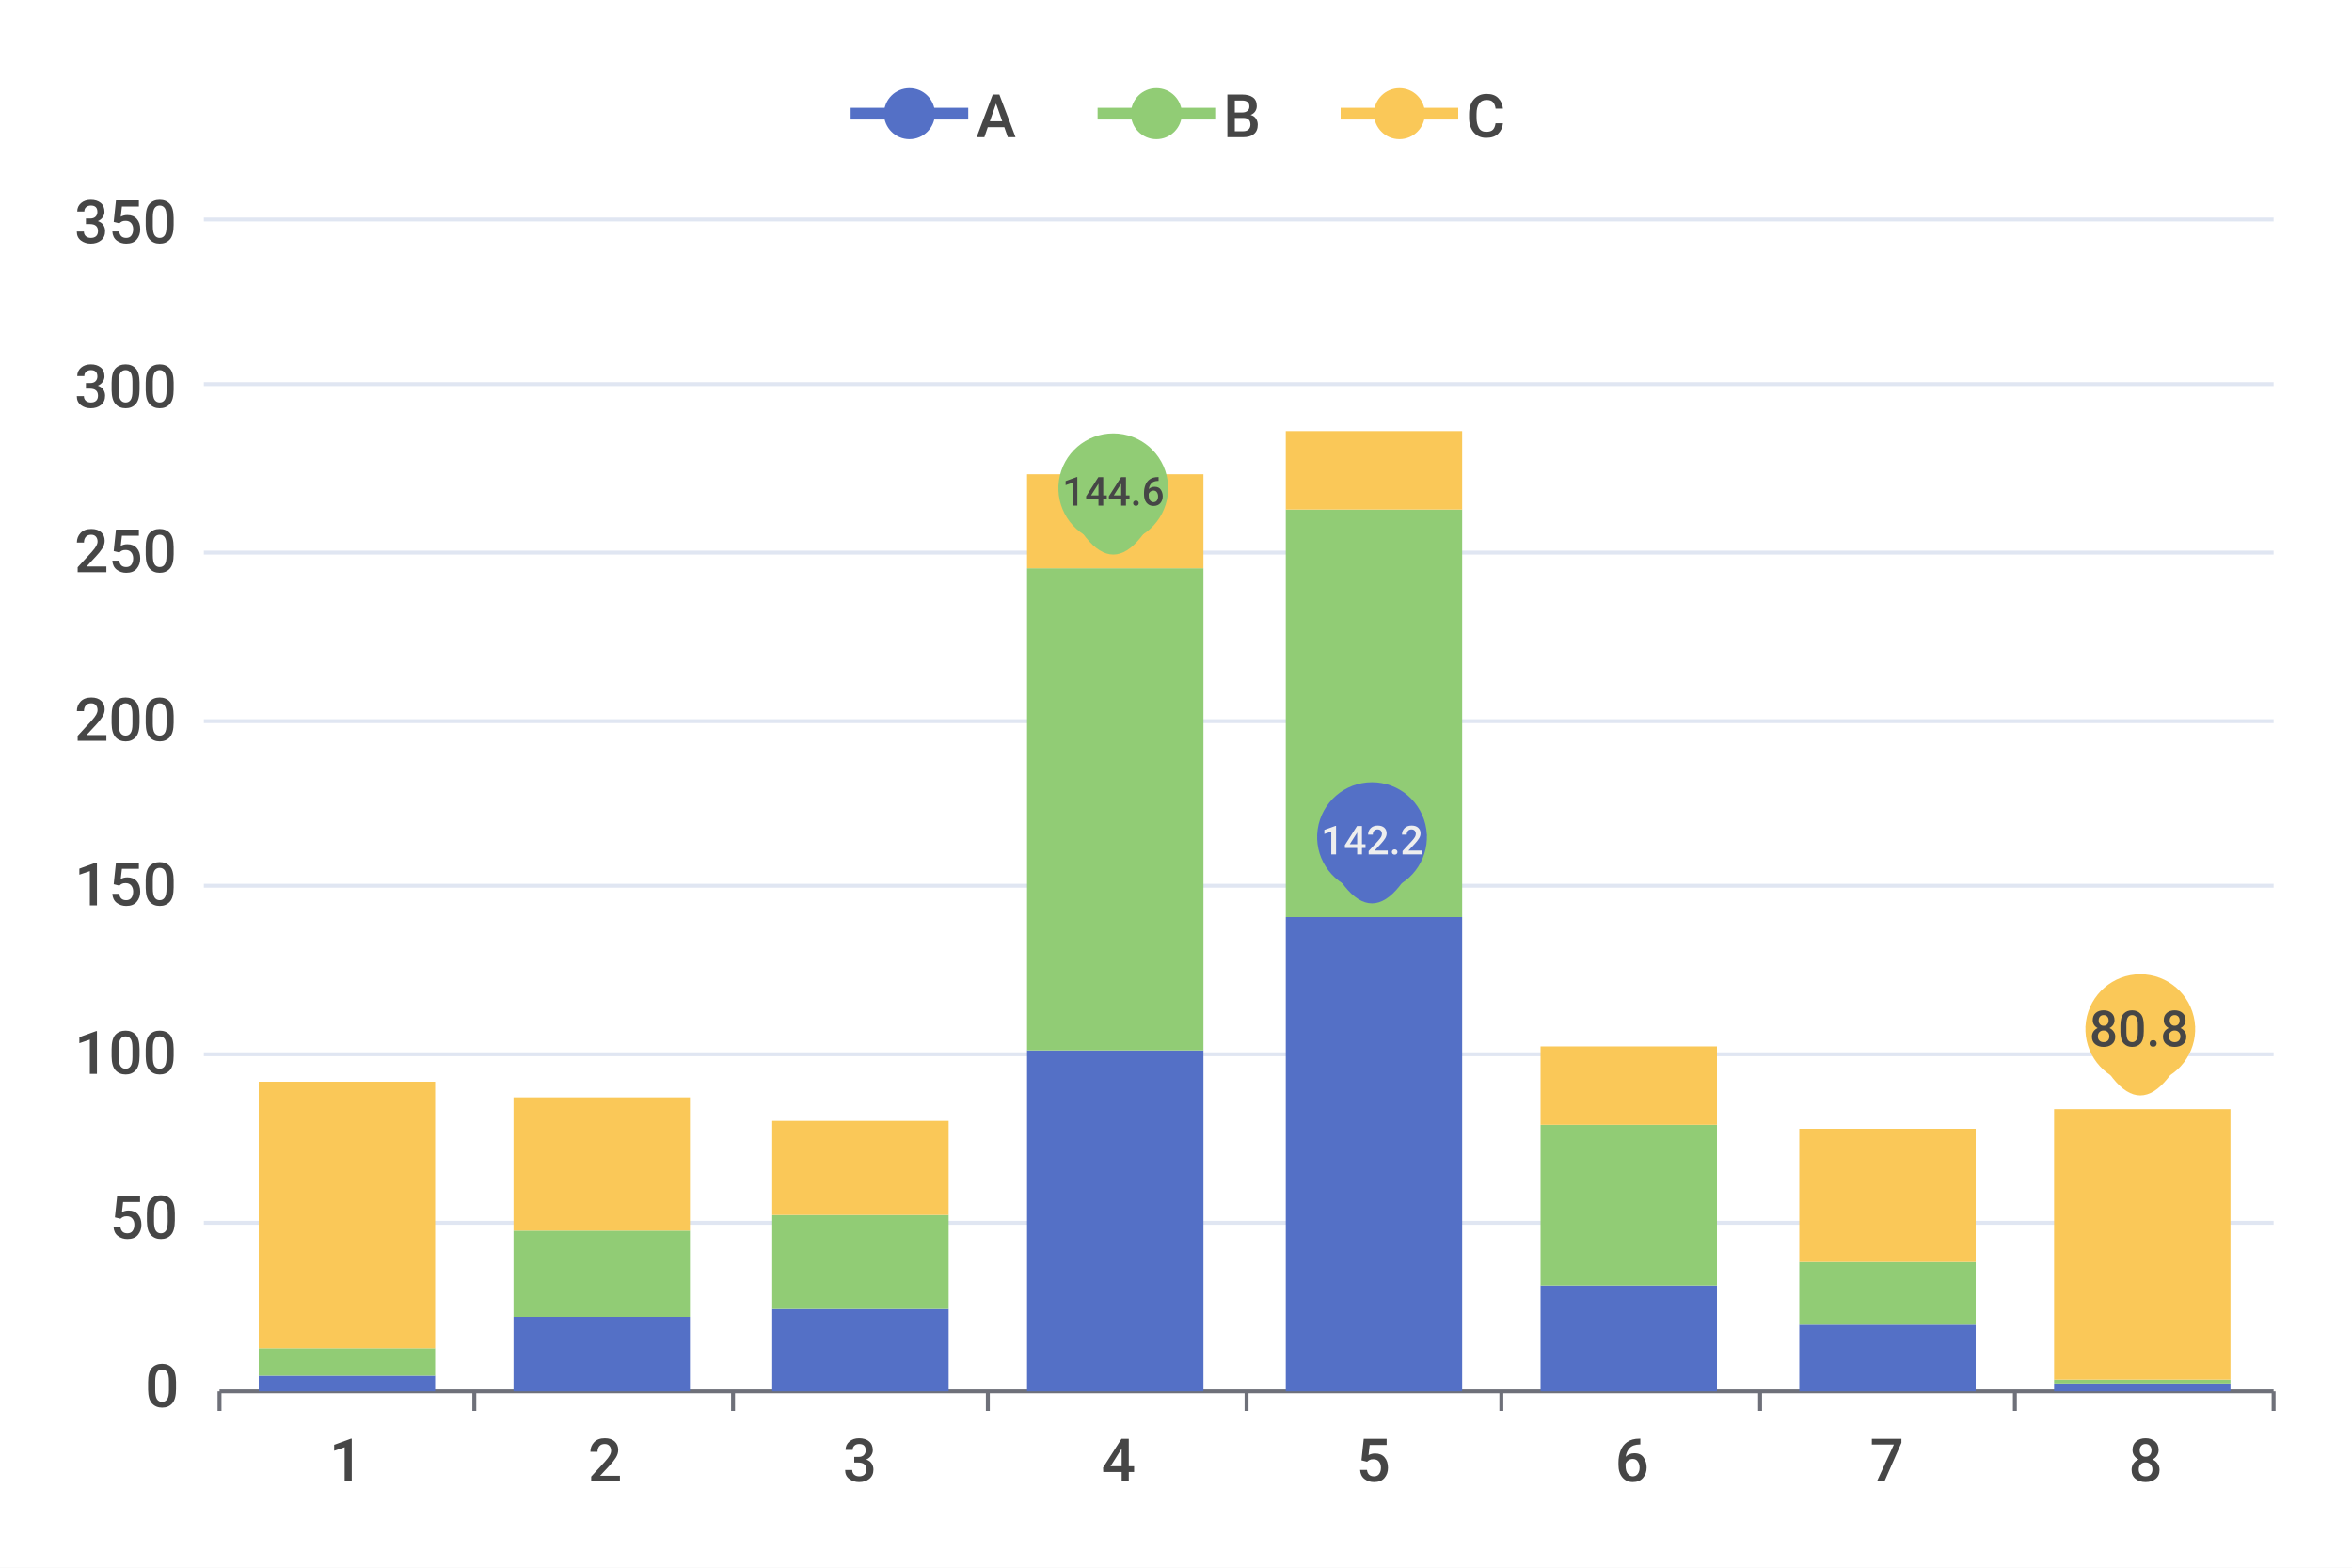
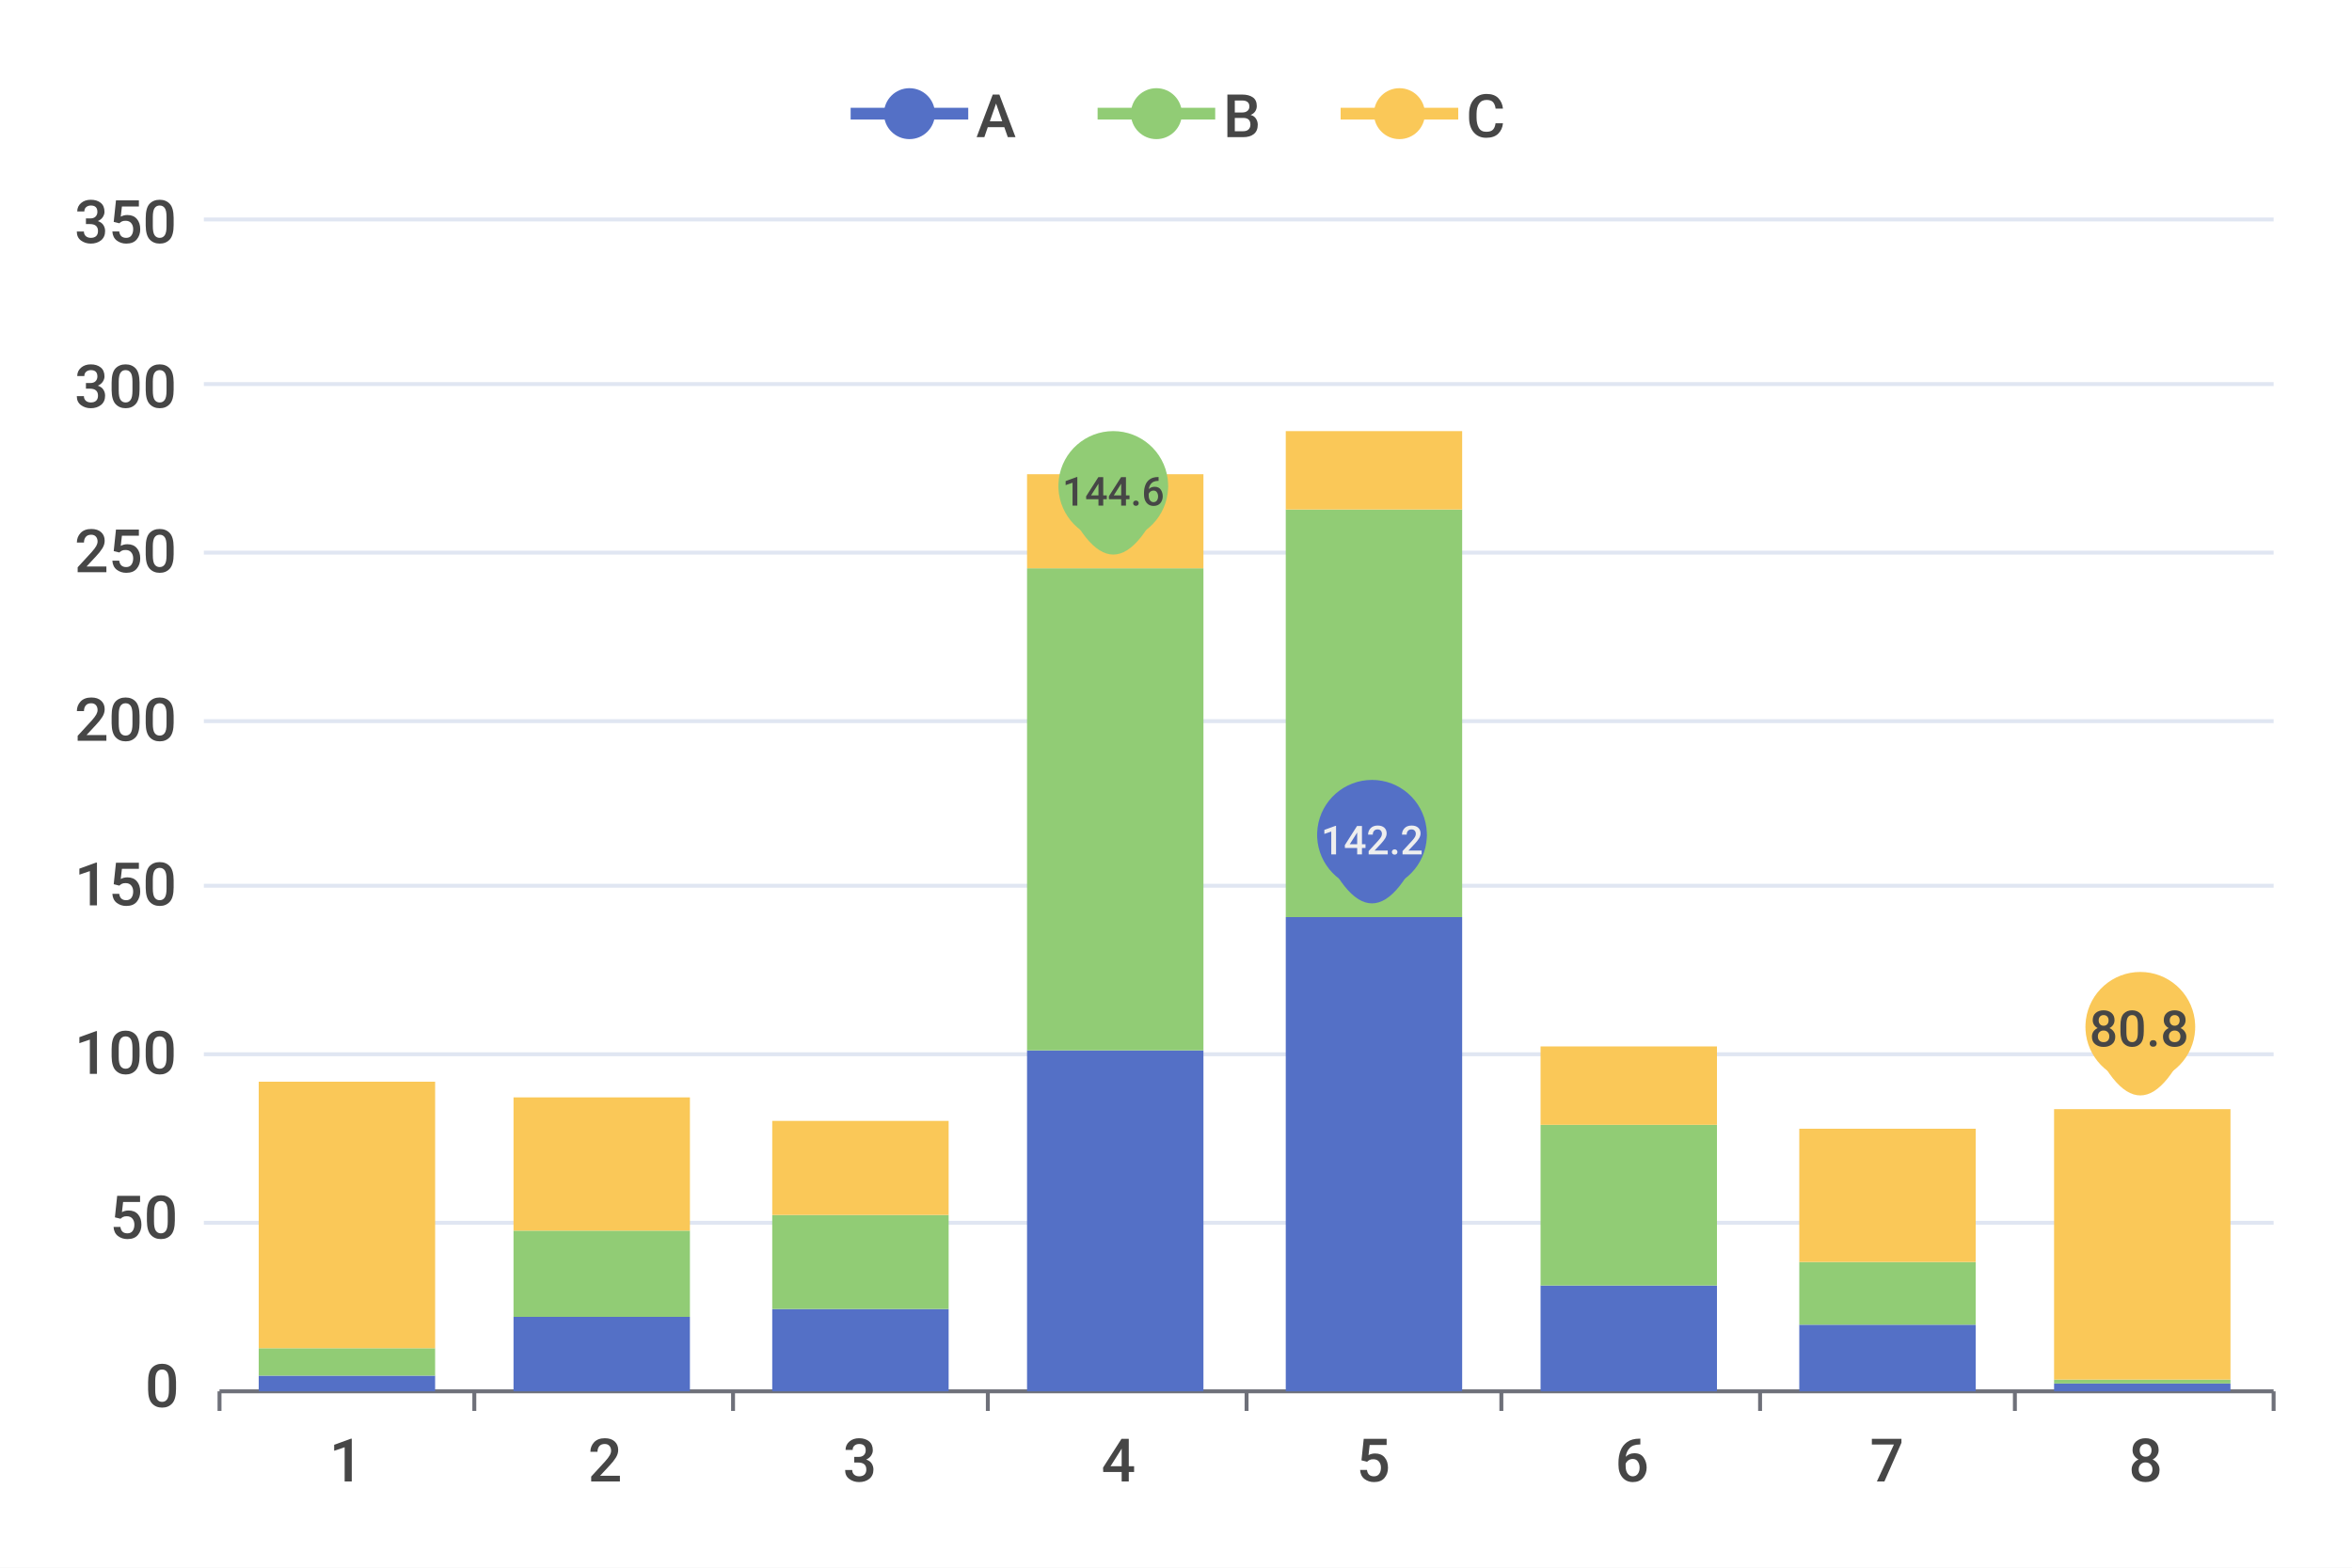
<svg xmlns="http://www.w3.org/2000/svg" viewBox="0 0 600 400">
  <path d="M 0 0 L 600 0 L 600 400 L 0 400 L 0 0" style="stroke:none;fill:white" />
  <path d="M 217 29 L 247 29" style="stroke-width:3;stroke:rgb(84,112,198);fill:none" />
  <circle cx="232" cy="29" r="5" style="stroke-width:3;stroke:rgb(84,112,198);fill:rgb(84,112,198)" />
  <text x="249" y="35" style="stroke:none;fill:rgb(70,70,70);font-size:15.3px;font-family:'Roboto Medium',sans-serif">A</text>
  <path d="M 280 29 L 310 29" style="stroke-width:3;stroke:rgb(145,204,117);fill:none" />
  <circle cx="295" cy="29" r="5" style="stroke-width:3;stroke:rgb(145,204,117);fill:rgb(145,204,117)" />
  <text x="312" y="35" style="stroke:none;fill:rgb(70,70,70);font-size:15.3px;font-family:'Roboto Medium',sans-serif">B</text>
  <path d="M 342 29 L 372 29" style="stroke-width:3;stroke:rgb(250,200,88);fill:none" />
  <circle cx="357" cy="29" r="5" style="stroke-width:3;stroke:rgb(250,200,88);fill:rgb(250,200,88)" />
  <text x="374" y="35" style="stroke:none;fill:rgb(70,70,70);font-size:15.3px;font-family:'Roboto Medium',sans-serif">C</text>
  <text x="19" y="62" style="stroke:none;fill:rgb(70,70,70);font-size:15.3px;font-family:'Roboto Medium',sans-serif">350</text>
  <text x="19" y="104" style="stroke:none;fill:rgb(70,70,70);font-size:15.3px;font-family:'Roboto Medium',sans-serif">300</text>
  <text x="19" y="146" style="stroke:none;fill:rgb(70,70,70);font-size:15.3px;font-family:'Roboto Medium',sans-serif">250</text>
  <text x="19" y="189" style="stroke:none;fill:rgb(70,70,70);font-size:15.3px;font-family:'Roboto Medium',sans-serif">200</text>
  <text x="19" y="231" style="stroke:none;fill:rgb(70,70,70);font-size:15.3px;font-family:'Roboto Medium',sans-serif">150</text>
  <text x="19" y="274" style="stroke:none;fill:rgb(70,70,70);font-size:15.3px;font-family:'Roboto Medium',sans-serif">100</text>
  <text x="28" y="316" style="stroke:none;fill:rgb(70,70,70);font-size:15.3px;font-family:'Roboto Medium',sans-serif">50</text>
  <text x="37" y="359" style="stroke:none;fill:rgb(70,70,70);font-size:15.3px;font-family:'Roboto Medium',sans-serif">0</text>
  <path d="M 52 56 L 580 56" style="stroke-width:1;stroke:rgb(224,230,242);fill:none" />
  <path d="M 52 98 L 580 98" style="stroke-width:1;stroke:rgb(224,230,242);fill:none" />
  <path d="M 52 141 L 580 141" style="stroke-width:1;stroke:rgb(224,230,242);fill:none" />
  <path d="M 52 184 L 580 184" style="stroke-width:1;stroke:rgb(224,230,242);fill:none" />
  <path d="M 52 226 L 580 226" style="stroke-width:1;stroke:rgb(224,230,242);fill:none" />
  <path d="M 52 269 L 580 269" style="stroke-width:1;stroke:rgb(224,230,242);fill:none" />
  <path d="M 52 312 L 580 312" style="stroke-width:1;stroke:rgb(224,230,242);fill:none" />
  <path d="M 56 355 L 580 355" style="stroke-width:1;stroke:rgb(110,112,121);fill:none" />
  <path d="M 56 360 L 56 355" style="stroke-width:1;stroke:rgb(110,112,121);fill:none" />
  <path d="M 121 360 L 121 355" style="stroke-width:1;stroke:rgb(110,112,121);fill:none" />
  <path d="M 187 360 L 187 355" style="stroke-width:1;stroke:rgb(110,112,121);fill:none" />
  <path d="M 252 360 L 252 355" style="stroke-width:1;stroke:rgb(110,112,121);fill:none" />
  <path d="M 318 360 L 318 355" style="stroke-width:1;stroke:rgb(110,112,121);fill:none" />
  <path d="M 383 360 L 383 355" style="stroke-width:1;stroke:rgb(110,112,121);fill:none" />
  <path d="M 449 360 L 449 355" style="stroke-width:1;stroke:rgb(110,112,121);fill:none" />
  <path d="M 514 360 L 514 355" style="stroke-width:1;stroke:rgb(110,112,121);fill:none" />
  <path d="M 580 360 L 580 355" style="stroke-width:1;stroke:rgb(110,112,121);fill:none" />
  <text x="84" y="378" style="stroke:none;fill:rgb(70,70,70);font-size:15.3px;font-family:'Roboto Medium',sans-serif">1</text>
  <text x="150" y="378" style="stroke:none;fill:rgb(70,70,70);font-size:15.3px;font-family:'Roboto Medium',sans-serif">2</text>
  <text x="215" y="378" style="stroke:none;fill:rgb(70,70,70);font-size:15.3px;font-family:'Roboto Medium',sans-serif">3</text>
  <text x="281" y="378" style="stroke:none;fill:rgb(70,70,70);font-size:15.3px;font-family:'Roboto Medium',sans-serif">4</text>
  <text x="346" y="378" style="stroke:none;fill:rgb(70,70,70);font-size:15.3px;font-family:'Roboto Medium',sans-serif">5</text>
  <text x="412" y="378" style="stroke:none;fill:rgb(70,70,70);font-size:15.3px;font-family:'Roboto Medium',sans-serif">6</text>
  <text x="477" y="378" style="stroke:none;fill:rgb(70,70,70);font-size:15.3px;font-family:'Roboto Medium',sans-serif">7</text>
  <text x="543" y="378" style="stroke:none;fill:rgb(70,70,70);font-size:15.3px;font-family:'Roboto Medium',sans-serif">8</text>
  <path d="M 66 351 L 111 351 L 111 355 L 66 355 L 66 351" style="stroke:none;fill:rgb(84,112,198)" />
  <path d="M 131 336 L 176 336 L 176 355 L 131 355 L 131 336" style="stroke:none;fill:rgb(84,112,198)" />
  <path d="M 197 334 L 242 334 L 242 355 L 197 355 L 197 334" style="stroke:none;fill:rgb(84,112,198)" />
  <path d="M 262 268 L 307 268 L 307 355 L 262 355 L 262 268" style="stroke:none;fill:rgb(84,112,198)" />
  <path d="M 328 234 L 373 234 L 373 355 L 328 355 L 328 234" style="stroke:none;fill:rgb(84,112,198)" />
  <path d="M 393 328 L 438 328 L 438 355 L 393 355 L 393 328" style="stroke:none;fill:rgb(84,112,198)" />
  <path d="M 459 338 L 504 338 L 504 355 L 459 355 L 459 338" style="stroke:none;fill:rgb(84,112,198)" />
  <path d="M 524 353 L 569 353 L 569 355 L 524 355 L 524 353" style="stroke:none;fill:rgb(84,112,198)" />
  <path d="M 66 344 L 111 344 L 111 351 L 66 351 L 66 344" style="stroke:none;fill:rgb(145,204,117)" />
  <path d="M 131 314 L 176 314 L 176 336 L 131 336 L 131 314" style="stroke:none;fill:rgb(145,204,117)" />
  <path d="M 197 310 L 242 310 L 242 334 L 197 334 L 197 310" style="stroke:none;fill:rgb(145,204,117)" />
  <path d="M 262 145 L 307 145 L 307 268 L 262 268 L 262 145" style="stroke:none;fill:rgb(145,204,117)" />
  <path d="M 328 130 L 373 130 L 373 234 L 328 234 L 328 130" style="stroke:none;fill:rgb(145,204,117)" />
  <path d="M 393 287 L 438 287 L 438 328 L 393 328 L 393 287" style="stroke:none;fill:rgb(145,204,117)" />
  <path d="M 459 322 L 504 322 L 504 338 L 459 338 L 459 322" style="stroke:none;fill:rgb(145,204,117)" />
  <path d="M 524 352 L 569 352 L 569 353 L 524 353 L 524 352" style="stroke:none;fill:rgb(145,204,117)" />
  <path d="M 66 276 L 111 276 L 111 344 L 66 344 L 66 276" style="stroke:none;fill:rgb(250,200,88)" />
  <path d="M 131 280 L 176 280 L 176 314 L 131 314 L 131 280" style="stroke:none;fill:rgb(250,200,88)" />
  <path d="M 197 286 L 242 286 L 242 310 L 197 310 L 197 286" style="stroke:none;fill:rgb(250,200,88)" />
  <path d="M 262 121 L 307 121 L 307 145 L 262 145 L 262 121" style="stroke:none;fill:rgb(250,200,88)" />
  <path d="M 328 110 L 373 110 L 373 130 L 328 130 L 328 110" style="stroke:none;fill:rgb(250,200,88)" />
  <path d="M 393 267 L 438 267 L 438 287 L 393 287 L 393 267" style="stroke:none;fill:rgb(250,200,88)" />
  <path d="M 459 288 L 504 288 L 504 322 L 459 322 L 459 288" style="stroke:none;fill:rgb(250,200,88)" />
  <path d="M 524 283 L 569 283 L 569 352 L 524 352 L 524 283" style="stroke:none;fill:rgb(250,200,88)" />
-   <path d="M 346 227 A 14 14 330.00 1 1 354 227 L 350 213 Z" style="stroke:none;fill:rgb(84,112,198)" />
+   <path d="M 346.38 226.52 A 14 14 0 1 1 353.62 226.52 L 350 213 Z" style="stroke:none;fill:rgb(84,112,198)" />
  <path d="M 336 213 Q350,248 364,213 Z" style="stroke:none;fill:rgb(84,112,198)" />
  <text x="337" y="218" style="stroke:none;fill:rgb(238,238,238);font-size:10.2px;font-family:'Roboto Medium',sans-serif">142.2</text>
-   <path d="M 280 138 A 14 14 330.00 1 1 288 138 L 284 124 Z" style="stroke:none;fill:rgb(145,204,117)" />
+   <path d="M 280.38 137.52 A 14 14 0 1 1 287.62 137.52 L 284 124 Z" style="stroke:none;fill:rgb(145,204,117)" />
  <path d="M 270 124 Q284,159 298,124 Z" style="stroke:none;fill:rgb(145,204,117)" />
  <text x="271" y="129" style="stroke:none;fill:rgb(70,70,70);font-size:10.2px;font-family:'Roboto Medium',sans-serif">144.6</text>
-   <path d="M 542 276 A 14 14 330.00 1 1 550 276 L 546 262 Z" style="stroke:none;fill:rgb(250,200,88)" />
+   <path d="M 542.38 275.52 A 14 14 0 1 1 549.62 275.52 L 546 262 Z" style="stroke:none;fill:rgb(250,200,88)" />
  <path d="M 532 262 Q546,297 560,262 Z" style="stroke:none;fill:rgb(250,200,88)" />
  <text x="533" y="267" style="stroke:none;fill:rgb(70,70,70);font-size:12.8px;font-family:'Roboto Medium',sans-serif">80.8</text>
</svg>
